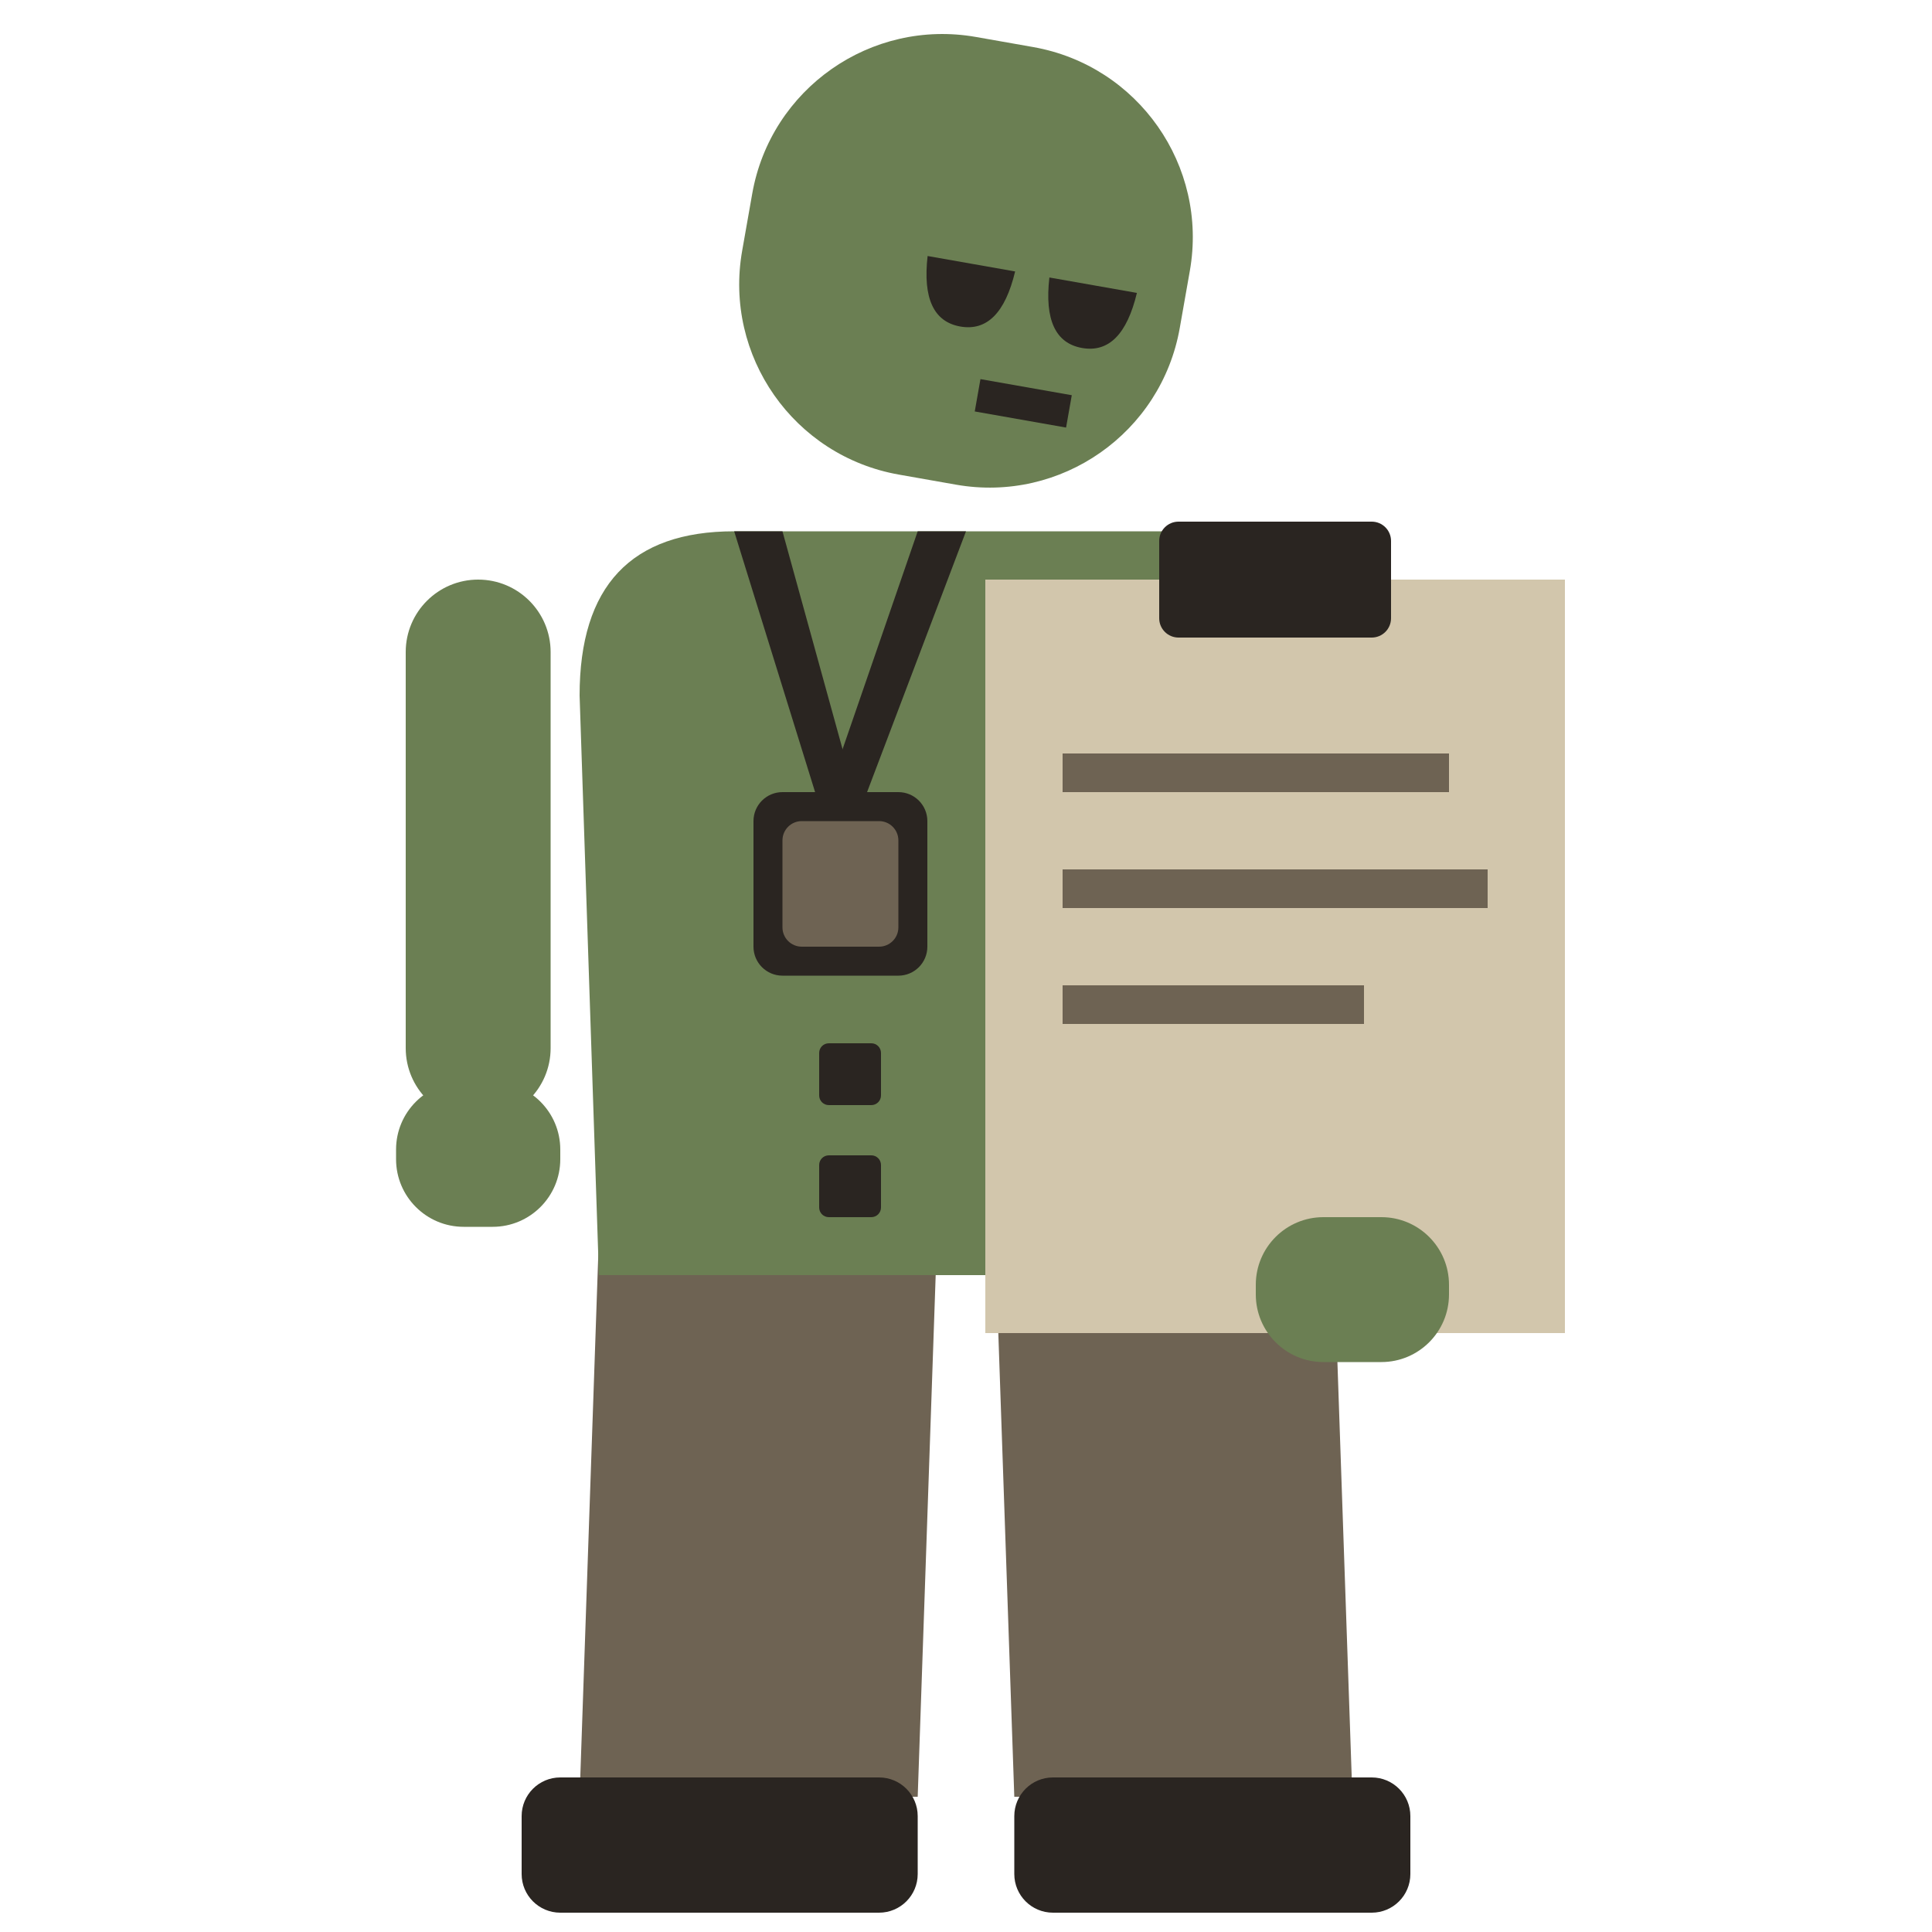
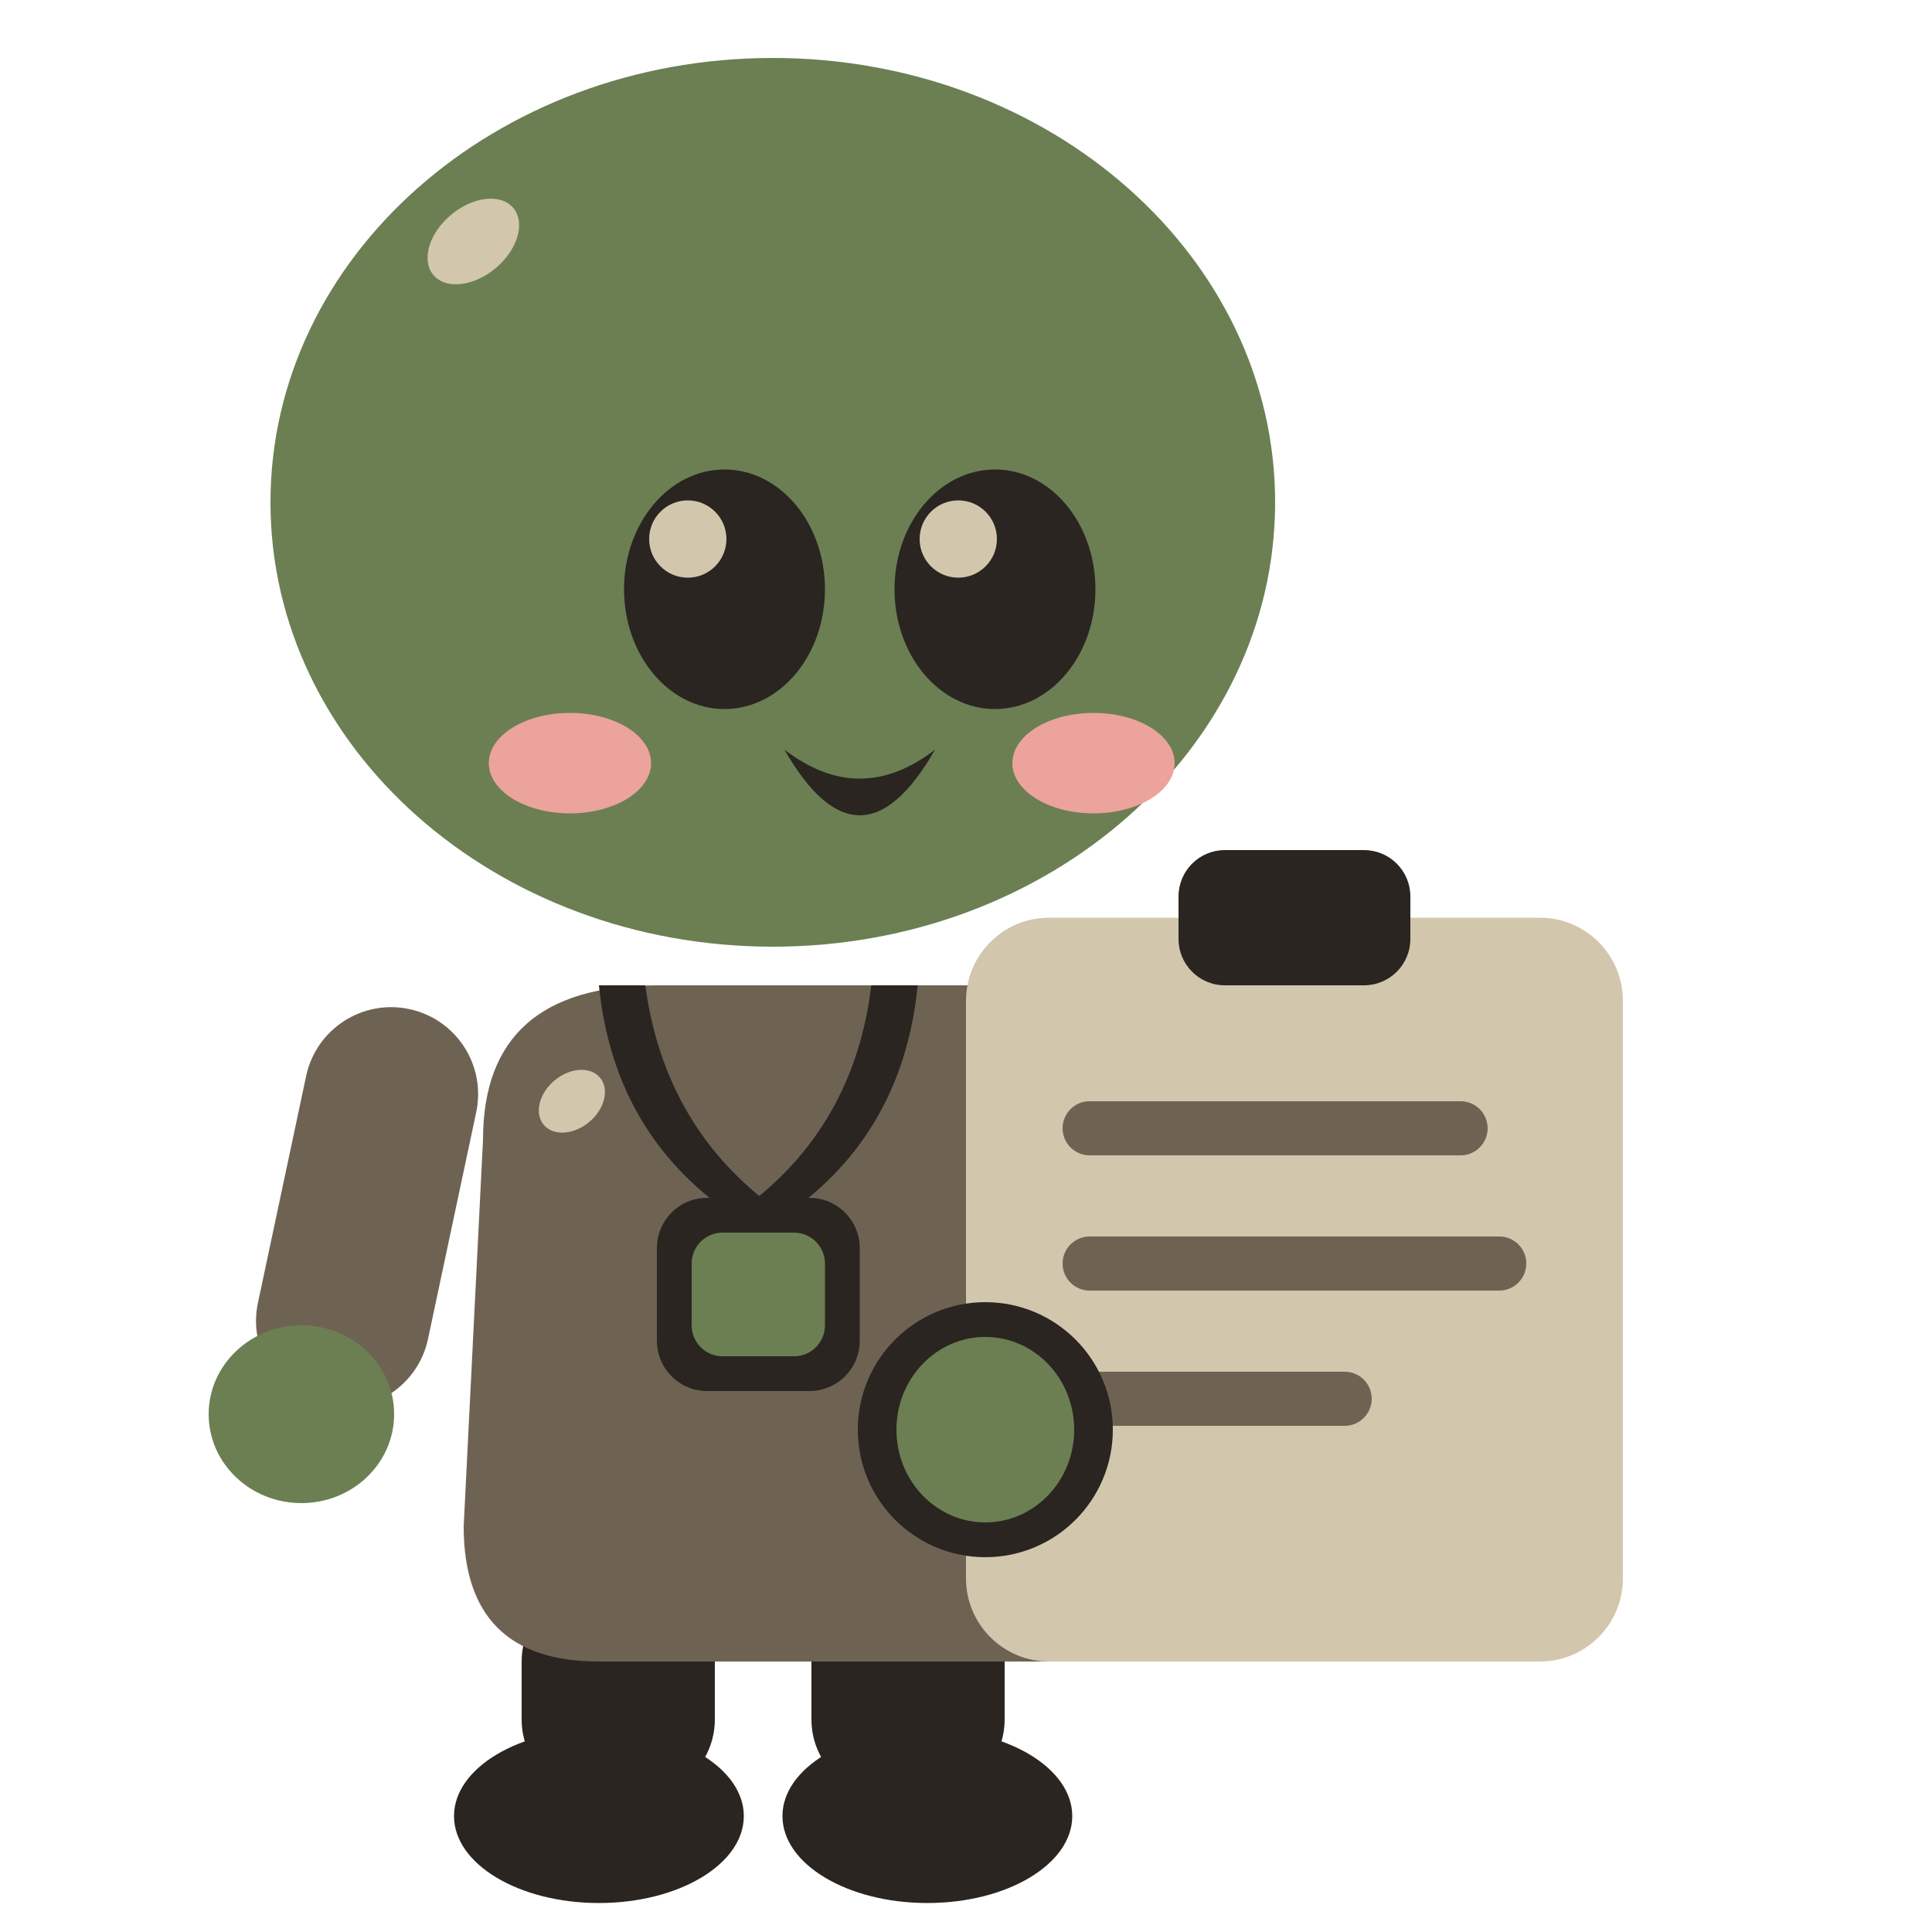
<svg xmlns="http://www.w3.org/2000/svg" viewBox="0 0 100 100" width="512" height="512">
-   <rect x="21" y="30" width="7.5" height="28" rx="3.75" fill="#6B7F53" />
-   <rect x="20.5" y="56" width="8.5" height="7.5" rx="3.5" fill="#6B7F53" />
-   <path d="M31,64 L48.5,64 L47.5,93 L30,93 Z" fill="#6E6353" />
-   <path d="M51.5,64 L69,64 L70,93 L52.5,93 Z" fill="#6E6353" />
-   <rect x="27" y="92" width="20.5" height="7" rx="2" fill="#2A2521" />
-   <rect x="52.5" y="92" width="20.5" height="7" rx="2" fill="#2A2521" />
-   <path d="M30,36 Q30,27.5 38,27.5 L62,27.5 Q70,27.5 70,36 L69,66 L31,66 Z" fill="#6B7F53" />
-   <path d="M38,27.5 L42.5,42 L44.5,42 L40.5,27.5 Z" fill="#2A2521" />
-   <path d="M50,27.5 L44.5,42 L42.5,42 L47.5,27.5 Z" fill="#2A2521" />
-   <rect x="39" y="41" width="9" height="9.5" rx="1.5" fill="#2A2521" />
-   <rect x="40.5" y="42.5" width="6" height="6.5" rx="1" fill="#6E6353" />
-   <rect x="42.4" y="54" width="3.2" height="3.2" rx="0.5" fill="#2A2521" />
-   <rect x="42.4" y="59.8" width="3.2" height="3.2" rx="0.5" fill="#2A2521" />
-   <rect x="51" y="30" width="30" height="39" fill="#D2C6AC" />
-   <rect x="60" y="27" width="12" height="6" rx="1" fill="#2A2521" />
-   <rect x="55" y="39" width="20" height="2" fill="#6E6353" />
-   <rect x="55" y="45" width="22" height="2" fill="#6E6353" />
-   <rect x="55" y="51" width="15.6" height="2" fill="#6E6353" />
-   <rect x="65" y="63" width="10" height="7.5" rx="3.5" fill="#6B7F53" />
-   <g transform="rotate(10 50 13.5)">
-     <rect x="38.5" y="2" width="23" height="23" rx="10" fill="#6B7F53" />
-     <path d="M48,13.6 H52.6 Q52.4,16.9 50.3,16.9 Q48.2,16.9 48,13.6 Z" fill="#2A2521" />
-     <path d="M54.4,13.6 H59 Q58.8,16.9 56.7,16.9 Q54.6,16.9 54.4,13.6 Z" fill="#2A2521" />
-     <rect x="51.8" y="19.4" width="4.8" height="1.7" fill="#2A2521" />
-   </g>
+   <rect x="14.5" y="52" width="9" height="21" rx="4.5" transform="rotate(12 19 62.5)" fill="#6E6353" />
+   <ellipse cx="15.6" cy="73.2" rx="4.8" ry="4.6" fill="#6B7F53" />
+   <rect x="27" y="82" width="10" height="11" rx="4" fill="#2A2521" />
+   <rect x="42" y="82" width="10" height="11" rx="4" fill="#2A2521" />
+   <ellipse cx="31" cy="94" rx="7.5" ry="4.5" fill="#2A2521" />
+   <ellipse cx="48" cy="94" rx="7.5" ry="4.5" fill="#2A2521" />
+   <path d="M25,59 Q25,51 34,51 L52,51 Q61,51 61,59 L62,79 Q62,86 55,86 L31,86 Q24,86 24,79 Z" fill="#6E6353" />
+   <ellipse cx="29.6" cy="57" rx="1.9" ry="1.4" transform="rotate(-40 29.6 57)" fill="#D2C6AC" />
+   <path d="M31,51 Q31.8,59 38.4,63.2 L40.2,62.6 Q34.4,58.4 33.4,51 Z" fill="#2A2521" />
+   <path d="M47.5,51 Q46.7,59 40.2,63.2 L38.4,62.6 Q44.2,58.4 45.1,51 Z" fill="#2A2521" />
+   <rect x="34" y="62" width="10.5" height="10" rx="2.6" fill="#2A2521" />
+   <rect x="35.8" y="63.8" width="6.9" height="6.4" rx="1.6" fill="#6B7F53" />
+   <rect x="50" y="47.5" width="34" height="38.5" rx="4.3" fill="#D2C6AC" />
+   <rect x="61" y="44" width="12" height="7" rx="2.4" fill="#2A2521" />
+   <rect x="55" y="57" width="22" height="2.8" rx="1.4" fill="#6E6353" />
+   <rect x="55" y="64" width="24" height="2.8" rx="1.4" fill="#6E6353" />
+   <rect x="55" y="71" width="16" height="2.8" rx="1.4" fill="#6E6353" />
+   <ellipse cx="51" cy="74" rx="6.6" ry="6.6" fill="#2A2521" />
+   <ellipse cx="51" cy="74" rx="4.6" ry="4.8" fill="#6B7F53" />
+   <ellipse cx="40" cy="26" rx="26" ry="23" fill="#6B7F53" />
+   <ellipse cx="24.5" cy="12.5" rx="2.7" ry="1.8" transform="rotate(-40 24.5 12.5)" fill="#D2C6AC" />
+   <ellipse cx="37.5" cy="30.5" rx="5.2" ry="6.2" fill="#2A2521" />
+   <ellipse cx="51.5" cy="30.5" rx="5.2" ry="6.2" fill="#2A2521" />
+   <circle cx="35.6" cy="27.9" r="2" fill="#D2C6AC" />
+   <circle cx="49.6" cy="27.9" r="2" fill="#D2C6AC" />
+   <ellipse cx="29.5" cy="39.5" rx="4.2" ry="2.6" fill="#EBA39C" />
+   <ellipse cx="56.6" cy="39.5" rx="4.2" ry="2.6" fill="#EBA39C" />
+   <path d="M40.6,38.8 Q44.5,45.6 48.4,38.8 Q44.5,41.8 40.6,38.8 Z" fill="#2A2521" />
</svg>
